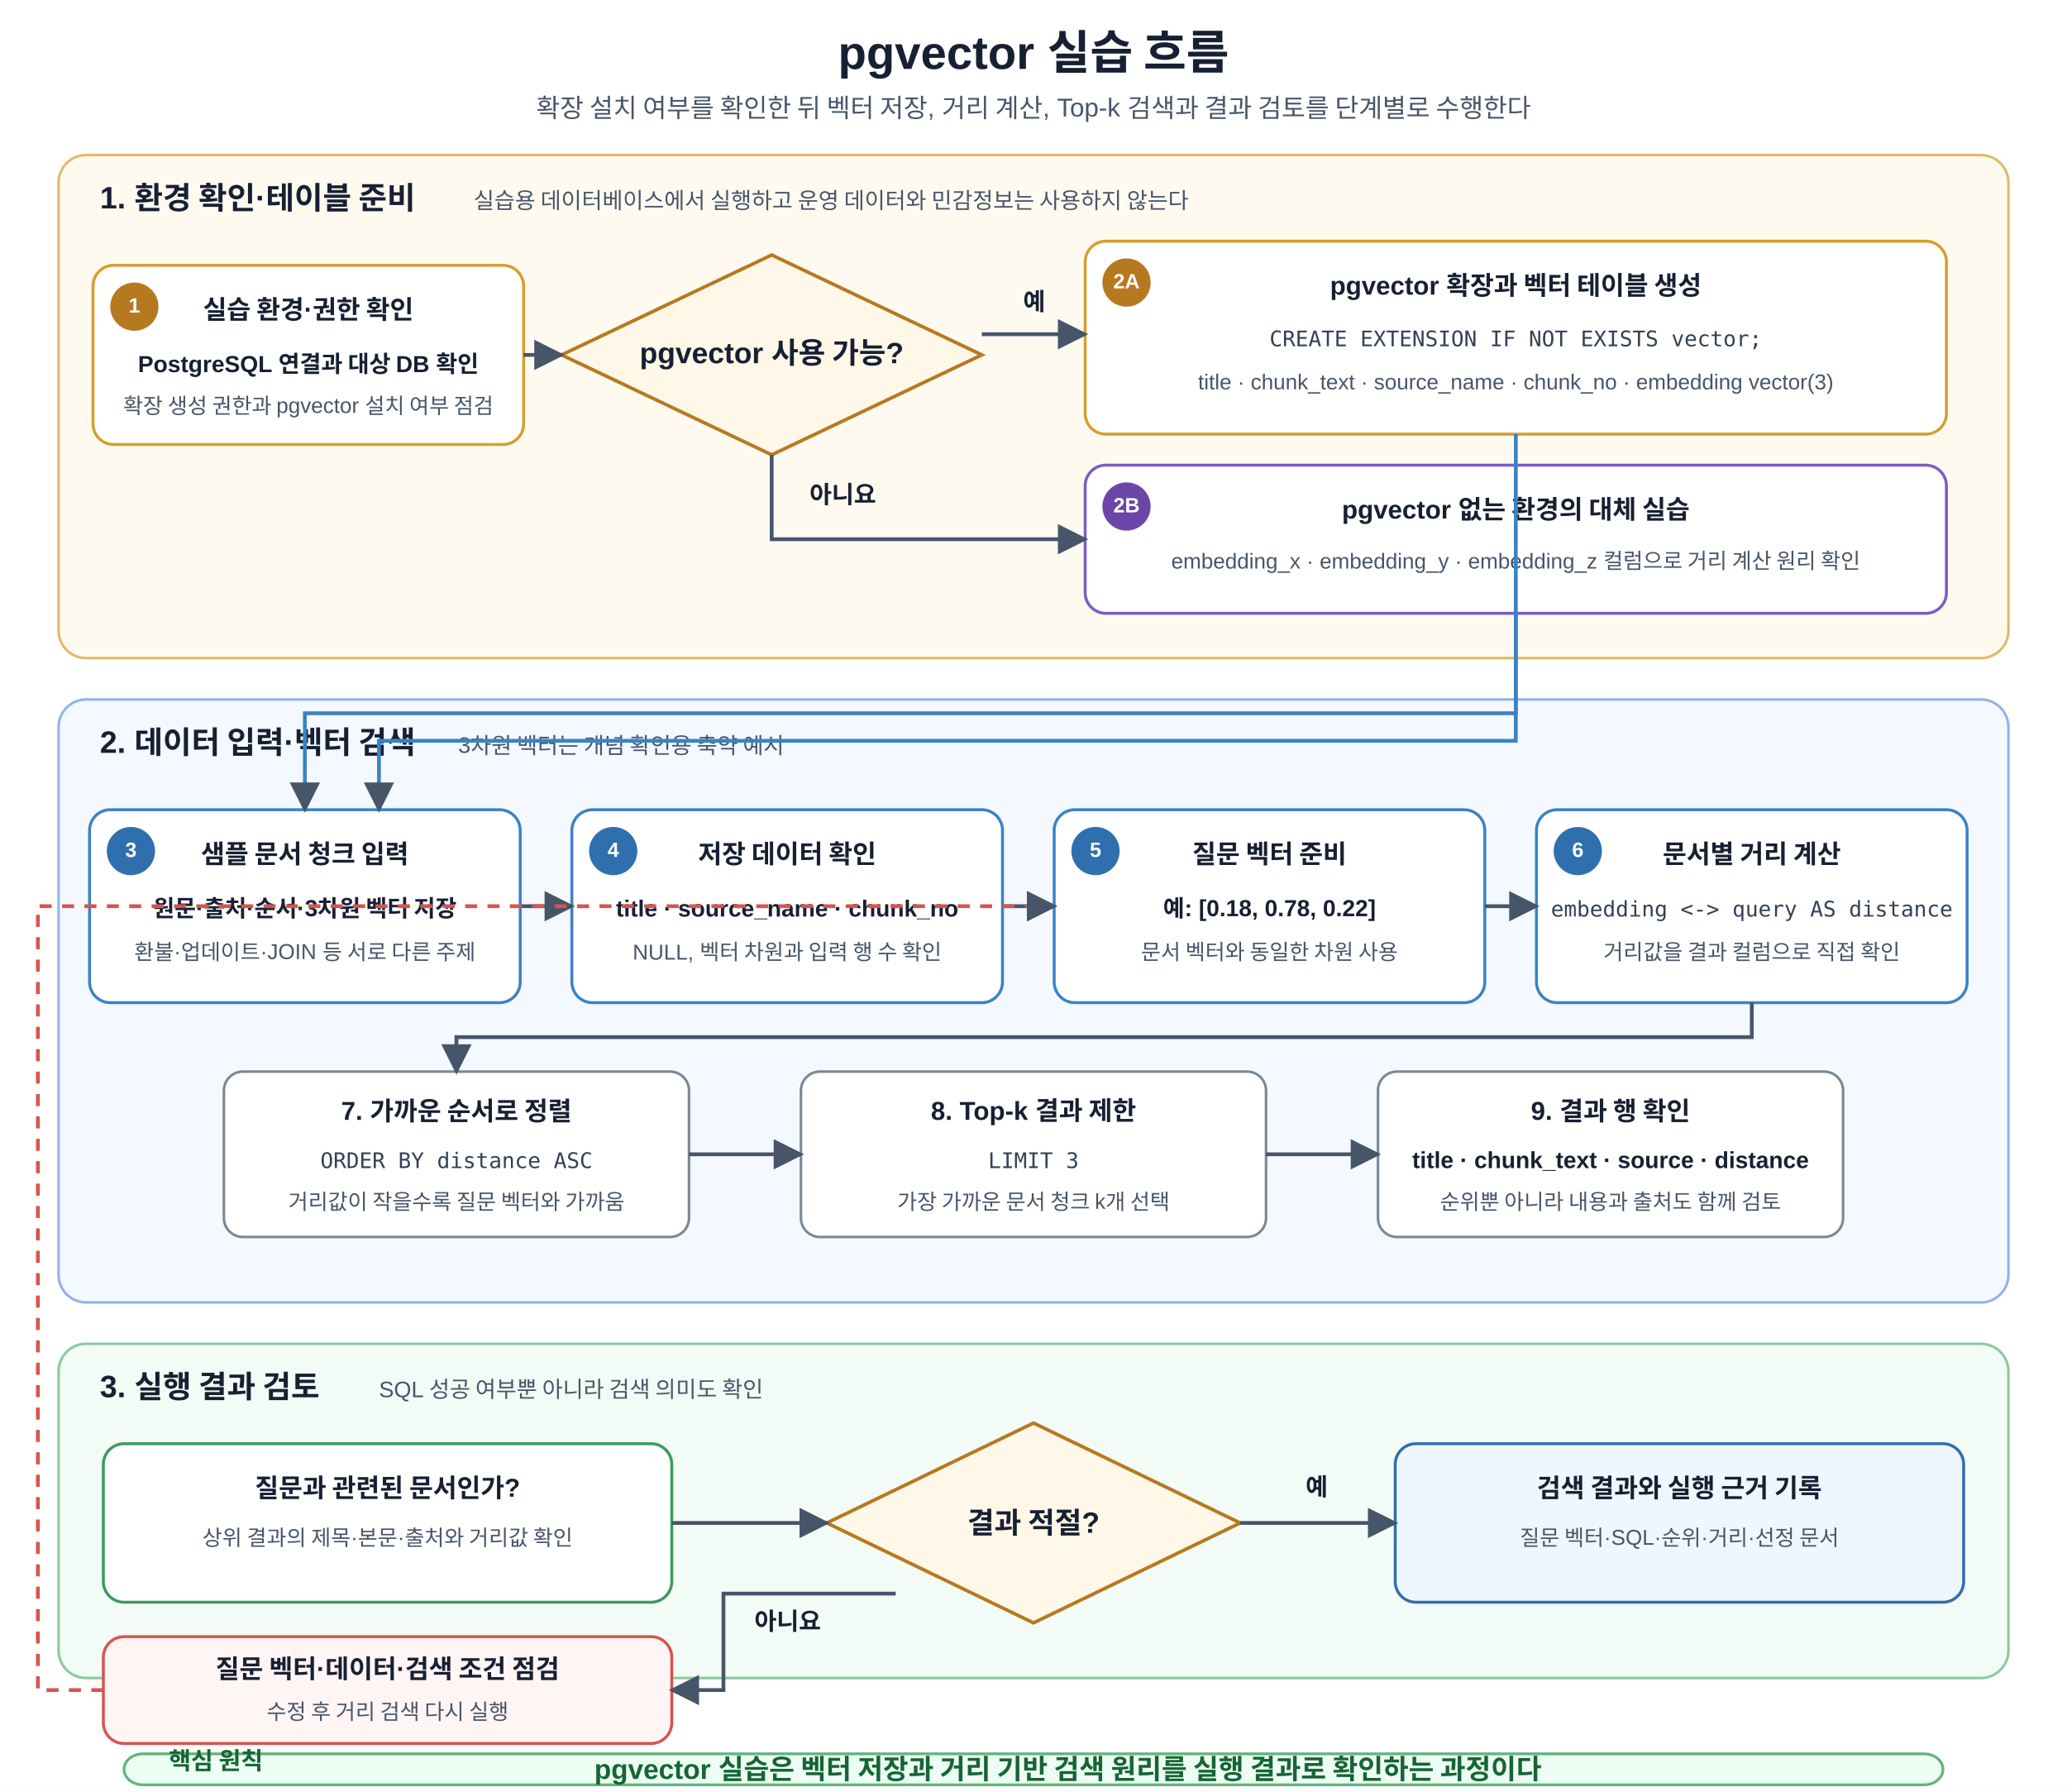
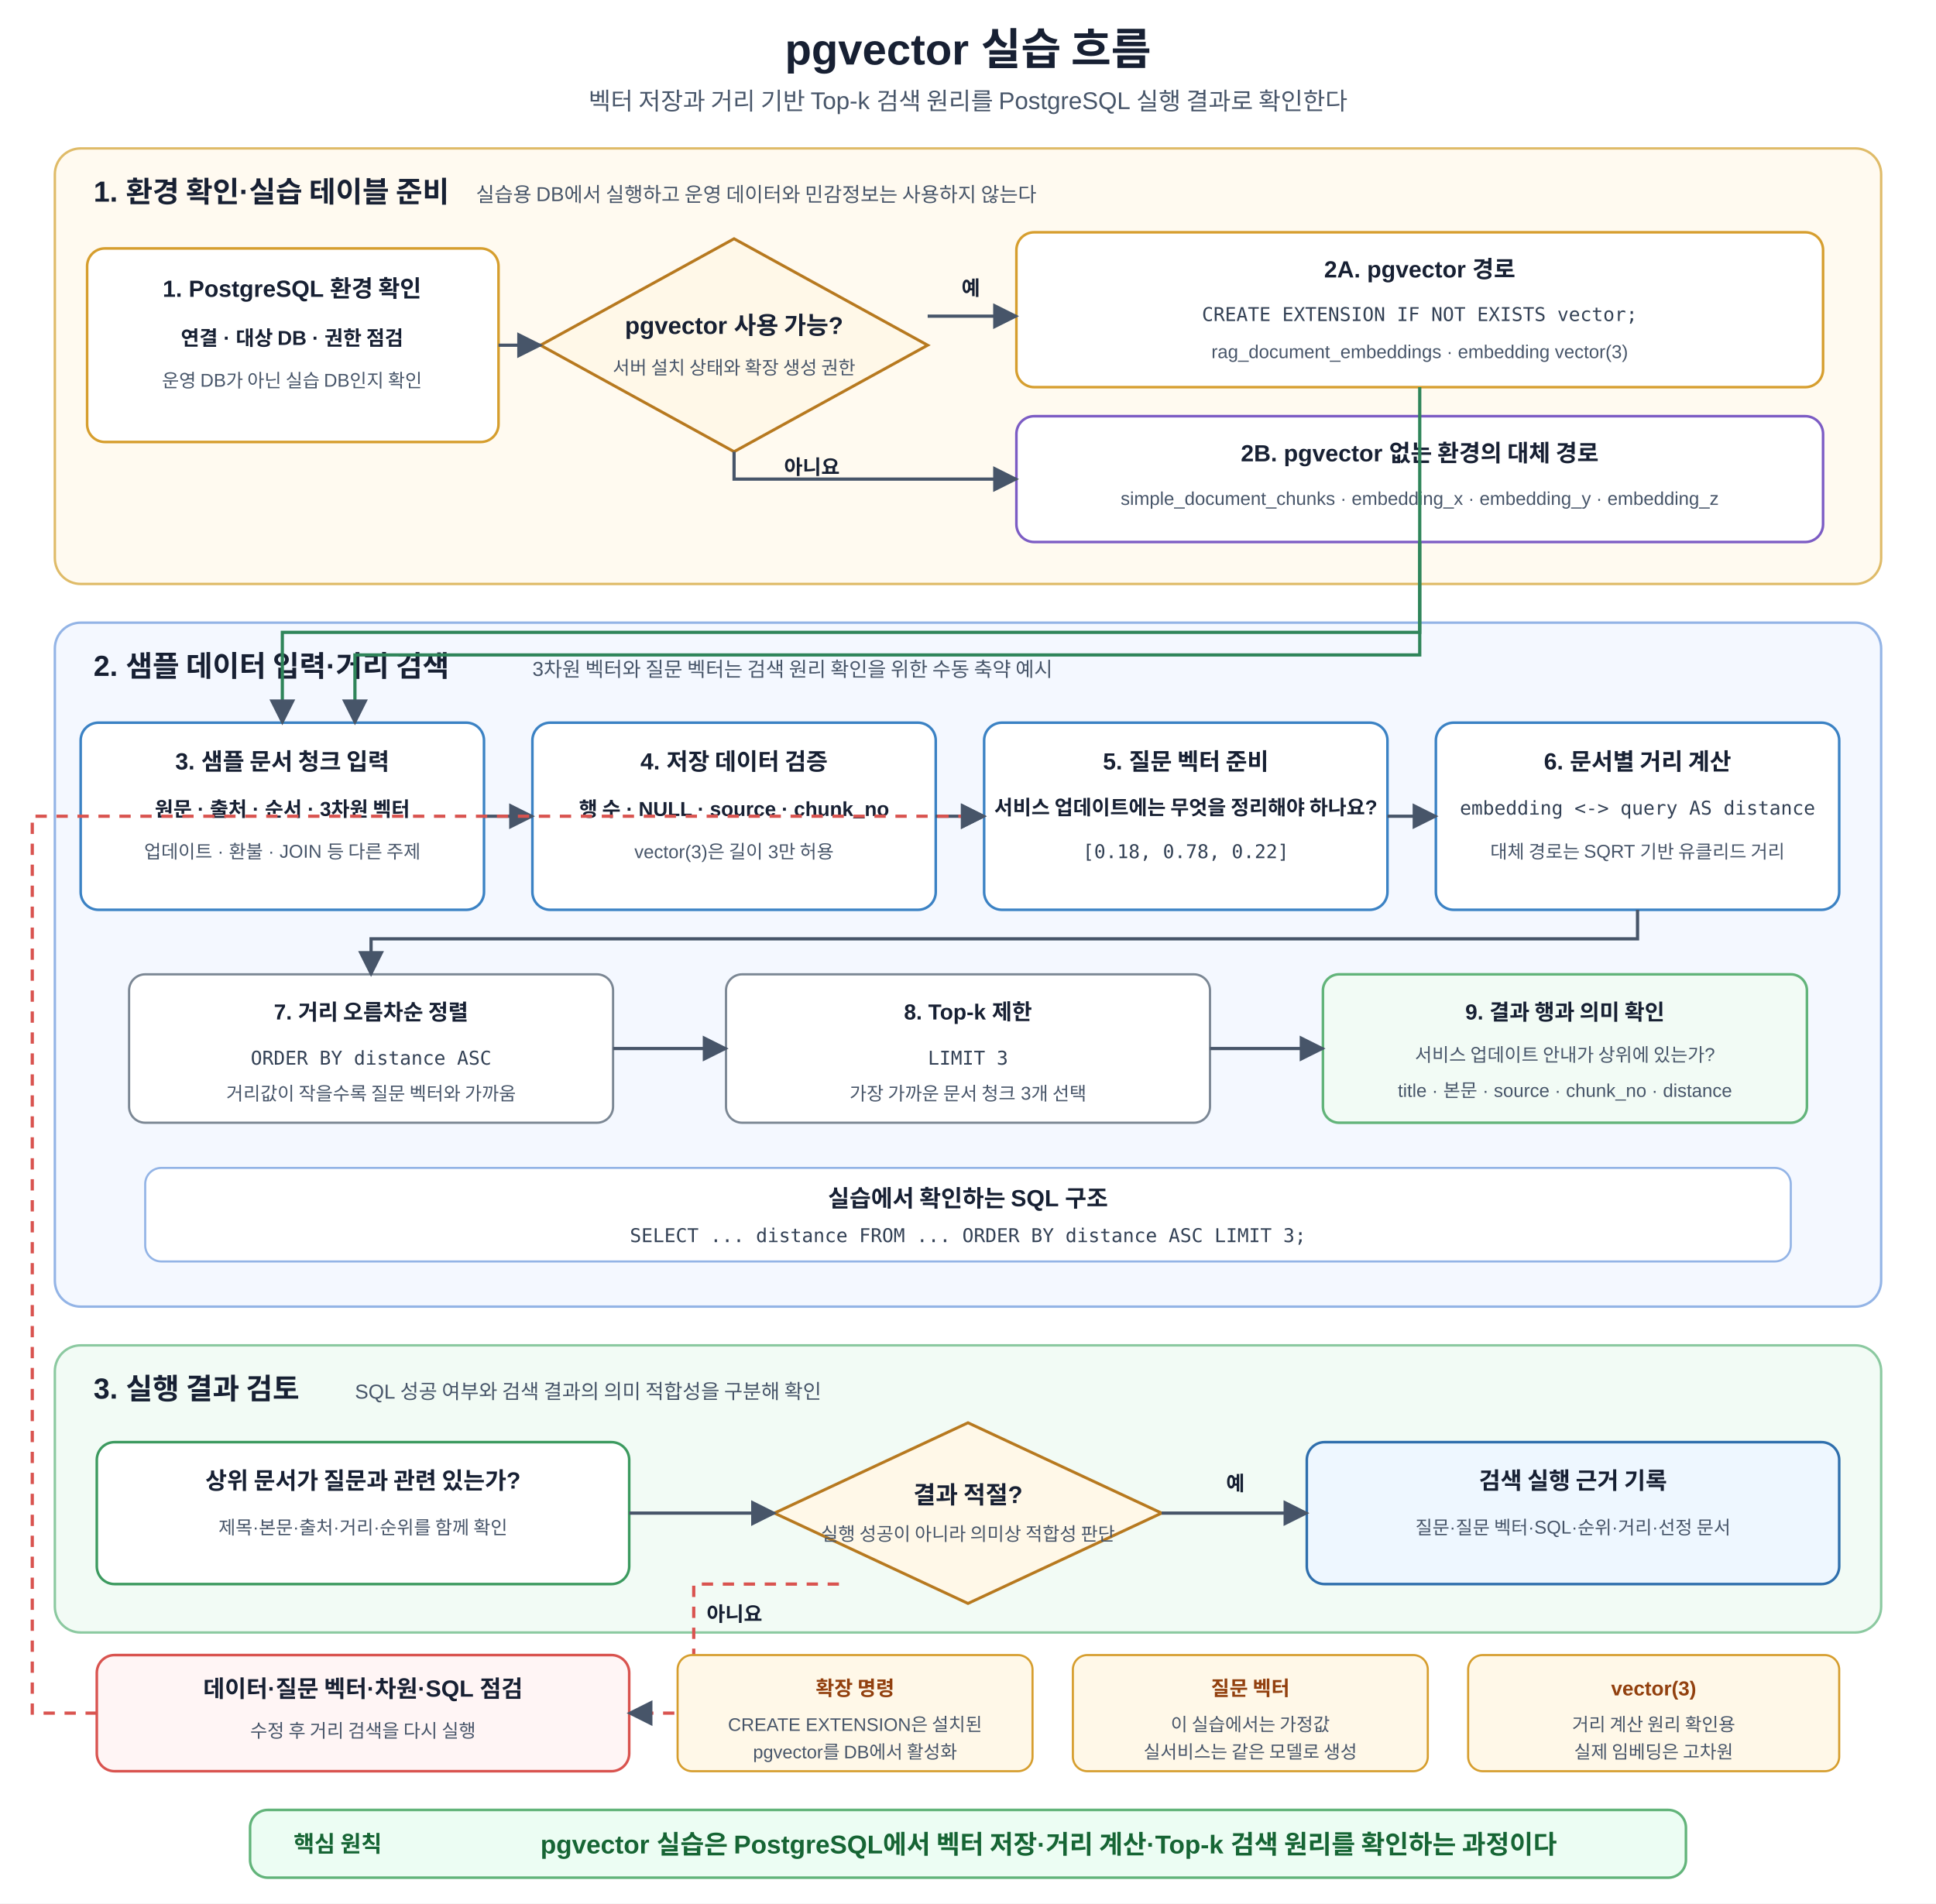
- <svg xmlns="http://www.w3.org/2000/svg" width="1200" height="1040" viewBox="0 0 1200 1040" role="img" aria-labelledby="title desc">
+ <svg xmlns="http://www.w3.org/2000/svg" width="1200" height="1180" viewBox="0 0 1200 1180" role="img" aria-labelledby="title desc">
  <defs>
    <marker id="arrow" viewBox="0 0 10 10" refX="9" refY="5" markerWidth="8" markerHeight="8" orient="auto">
-       <path d="M 0 0 L 10 5 L 0 10 z" fill="#475569" />
+       <path d="M0 0L10 5L0 10Z" fill="#475569" />
    </marker>
    <style>
      text{font-family:Malgun Gothic,Apple SD Gothic Neo,Noto Sans KR,Arial,sans-serif;fill:#172033}
-       .title{font-size:27px;font-weight:700;text-anchor:middle}
-       .subtitle{font-size:15px;text-anchor:middle;fill:#475569}
-       .group{stroke-width:1.5;rx:16}
-       .setup-group{fill:#fffaf0;stroke:#dfbb68}
-       .search-group{fill:#f4f8ff;stroke:#93b4e6}
-       .review-group{fill:#f2fbf5;stroke:#8bc9a0}
-       .group-title{font-size:18px;font-weight:700}
-       .group-sub{font-size:13px;fill:#475569}
-       .stage{fill:#fff;stroke-width:1.7;rx:12}
-       .setup-stage{stroke:#d69e2e}.search-stage{stroke:#3b82c4}.review-stage{stroke:#3c9a5f}.fallback-stage{stroke:#7c5cc4}
-       .badge{font-size:12px;font-weight:700;fill:#fff;text-anchor:middle;dominant-baseline:middle}
-       .badge-setup{fill:#b7791f}.badge-search{fill:#2f6fad}.badge-review{fill:#2f855a}.badge-fallback{fill:#6b46a8}
-       .stage-title{font-size:15px;font-weight:700;text-anchor:middle}
-       .stage-main{font-size:13.5px;font-weight:600;text-anchor:middle}
-       .stage-sub{font-size:12.5px;text-anchor:middle;fill:#475569}
-       .code{font-family:Consolas,D2Coding,monospace;font-size:12.5px;text-anchor:middle;fill:#334155}
-       .arrow{stroke:#475569;stroke-width:2.2;fill:none;marker-end:url(#arrow)}
-       .data-arrow{stroke:#3b82c4;stroke-width:2.2;fill:none;marker-end:url(#arrow)}
-       .feedback{stroke:#d9534f;stroke-width:2.2;fill:none;stroke-dasharray:7 6;marker-end:url(#arrow)}
-       .decision{fill:#fff8e8;stroke:#b7791f;stroke-width:2}
-       .decision-text{font-size:17px;font-weight:700;text-anchor:middle;dominant-baseline:middle}
-       .branch-label{font-size:14px;font-weight:700}
-       .result-card{fill:#fff;stroke:#7b8794;stroke-width:1.5;rx:11}
-       .result-title{font-size:15px;font-weight:700;text-anchor:middle}
-       .result-sub{font-size:12.5px;text-anchor:middle;fill:#475569}
-       .note{fill:#fff8e8;stroke:#d69e2e;stroke-width:1.5;rx:11}
-       .note-title{font-size:14px;font-weight:700;fill:#92400e}
-       .note-text{font-size:13px;fill:#475569}
-       .final{fill:#eef7ff;stroke:#2f6fad;stroke-width:1.7;rx:12}
-       .adjust{fill:#fff5f5;stroke:#d9534f;stroke-width:1.7;rx:12}
-       .principle{fill:#ecfdf3;stroke:#62b47a;stroke-width:1.6;rx:11}
-       .principle-label{font-size:14px;font-weight:700;fill:#166534}
-       .principle-text{font-size:16px;font-weight:700;text-anchor:middle;dominant-baseline:middle;fill:#166534}
+       .title{font-size:27px;font-weight:700;text-anchor:middle}.subtitle{font-size:15px;text-anchor:middle;fill:#475569}
+       .group{stroke-width:1.5;rx:16}.setupGroup{fill:#fffaf0;stroke:#dfbb68}.searchGroup{fill:#f4f8ff;stroke:#93b4e6}.reviewGroup{fill:#f2fbf5;stroke:#8bc9a0}
+       .groupTitle{font-size:18px;font-weight:700}.groupSub{font-size:12.5px;fill:#475569}
+       .stage{fill:#fff;stroke-width:1.6;rx:11}.setup{stroke:#d69e2e}.fallback{stroke:#7c5cc4}.search{stroke:#3b82c4}.review{stroke:#3c9a5f}.warn{stroke:#d9534f}
+       .stageTitle{font-size:14.5px;font-weight:700;text-anchor:middle}.stageMain{font-size:12.5px;font-weight:600;text-anchor:middle}.stageSub{font-size:11.5px;text-anchor:middle;fill:#475569}.code{font-family:Consolas,D2Coding,monospace;font-size:11.8px;text-anchor:middle;fill:#334155}
+       .flow{stroke:#475569;stroke-width:2;fill:none;marker-end:url(#arrow)}.dataFlow{stroke:#2f855a;stroke-width:2;fill:none;marker-end:url(#arrow)}.feedback{stroke:#d9534f;stroke-width:2;fill:none;stroke-dasharray:7 6;marker-end:url(#arrow)}
+       .decision{fill:#fff8e8;stroke:#b7791f;stroke-width:1.8}.decisionTitle{font-size:15px;font-weight:700;text-anchor:middle}.decisionSub{font-size:11.5px;text-anchor:middle;fill:#475569}.branch{font-size:12.5px;font-weight:700}
+       .result{fill:#fff;stroke:#7b8794;stroke-width:1.4;rx:10}.resultHit{fill:#f2fbf5;stroke:#62b47a;stroke-width:1.6;rx:10}.resultTitle{font-size:13.5px;font-weight:700;text-anchor:middle}.resultText{font-size:11.5px;text-anchor:middle;fill:#475569}
+       .note{fill:#fff8e8;stroke:#d69e2e;stroke-width:1.3;rx:9}.noteTitle{font-size:12.5px;font-weight:700;text-anchor:middle;fill:#92400e}.noteText{font-size:11.3px;text-anchor:middle;fill:#475569}
+       .final{fill:#eef7ff;stroke:#2f6fad;stroke-width:1.6;rx:11}.adjust{fill:#fff5f5;stroke:#d9534f;stroke-width:1.6;rx:11}
+       .core{fill:#ecfdf3;stroke:#62b47a;stroke-width:1.6;rx:11}.coreLabel{font-size:14px;font-weight:700;fill:#166534}.coreText{font-size:16px;font-weight:700;text-anchor:middle;fill:#166534}
    </style>
  </defs>
-   <rect width="1200" height="1040" fill="#fff" />
+   <rect width="1200" height="1180" fill="#fff" />
  <text x="600" y="40" class="title">pgvector 실습 흐름</text>
-   <text x="600" y="68" class="subtitle">확장 설치 여부를 확인한 뒤 벡터 저장, 거리 계산, Top-k 검색과 결과 검토를 단계별로 수행한다</text>
-   <rect x="34" y="90" width="1132" height="292" class="group setup-group" />
-   <text x="58" y="121" class="group-title">1. 환경 확인·테이블 준비</text>
-   <text x="275" y="121" class="group-sub">실습용 데이터베이스에서 실행하고 운영 데이터와 민감정보는 사용하지 않는다</text>
-   <rect x="54" y="154" width="250" height="104" class="stage setup-stage" />
-   <circle cx="78" cy="178" r="14" class="badge-setup" />
-   <text x="78" y="178" class="badge">1</text>
-   <text x="179" y="185" class="stage-title">실습 환경·권한 확인</text>
-   <text x="179" y="216" class="stage-main">PostgreSQL 연결과 대상 DB 확인</text>
-   <text x="179" y="240" class="stage-sub">확장 생성 권한과 pgvector 설치 여부 점검</text>
-   <polygon points="448,148 570,206 448,264 326,206" class="decision" />
-   <text x="448" y="206" class="decision-text">pgvector 사용 가능?</text>
-   <rect x="630" y="140" width="500" height="112" class="stage setup-stage" />
-   <circle cx="654" cy="164" r="14" class="badge-setup" />
-   <text x="654" y="164" class="badge">2A</text>
-   <text x="880" y="171" class="stage-title">pgvector 확장과 벡터 테이블 생성</text>
-   <text x="880" y="201" class="code">CREATE EXTENSION IF NOT EXISTS vector;</text>
-   <text x="880" y="226" class="stage-sub">title · chunk_text · source_name · chunk_no · embedding vector(3)</text>
-   <rect x="630" y="270" width="500" height="86" class="stage fallback-stage" />
-   <circle cx="654" cy="294" r="14" class="badge-fallback" />
-   <text x="654" y="294" class="badge">2B</text>
-   <text x="880" y="301" class="stage-title">pgvector 없는 환경의 대체 실습</text>
-   <text x="880" y="330" class="stage-sub">embedding_x · embedding_y · embedding_z 컬럼으로 거리 계산 원리 확인</text>
-   <path d="M 304 206 H 326" class="arrow" />
-   <path d="M 570 194 H 630" class="arrow" />
-   <text x="594" y="180" class="branch-label">예</text>
-   <path d="M 448 264 V 313 H 630" class="arrow" />
-   <text x="470" y="292" class="branch-label">아니요</text>
-   <rect x="34" y="406" width="1132" height="350" class="group search-group" />
-   <text x="58" y="437" class="group-title">2. 데이터 입력·벡터 검색</text>
-   <text x="266" y="437" class="group-sub">3차원 벡터는 개념 확인용 축약 예시</text>
-   <rect x="52" y="470" width="250" height="112" class="stage search-stage" />
-   <circle cx="76" cy="494" r="14" class="badge-search" />
-   <text x="76" y="494" class="badge">3</text>
-   <text x="177" y="501" class="stage-title">샘플 문서 청크 입력</text>
-   <text x="177" y="532" class="stage-main">원문·출처·순서·3차원 벡터 저장</text>
-   <text x="177" y="557" class="stage-sub">환불·업데이트·JOIN 등 서로 다른 주제</text>
-   <rect x="332" y="470" width="250" height="112" class="stage search-stage" />
-   <circle cx="356" cy="494" r="14" class="badge-search" />
-   <text x="356" y="494" class="badge">4</text>
-   <text x="457" y="501" class="stage-title">저장 데이터 확인</text>
-   <text x="457" y="532" class="stage-main">title · source_name · chunk_no</text>
-   <text x="457" y="557" class="stage-sub">NULL, 벡터 차원과 입력 행 수 확인</text>
-   <rect x="612" y="470" width="250" height="112" class="stage search-stage" />
-   <circle cx="636" cy="494" r="14" class="badge-search" />
-   <text x="636" y="494" class="badge">5</text>
-   <text x="737" y="501" class="stage-title">질문 벡터 준비</text>
-   <text x="737" y="532" class="stage-main">예: [0.18, 0.78, 0.22]</text>
-   <text x="737" y="557" class="stage-sub">문서 벡터와 동일한 차원 사용</text>
-   <rect x="892" y="470" width="250" height="112" class="stage search-stage" />
-   <circle cx="916" cy="494" r="14" class="badge-search" />
-   <text x="916" y="494" class="badge">6</text>
-   <text x="1017" y="501" class="stage-title">문서별 거리 계산</text>
-   <text x="1017" y="532" class="code">embedding &lt;-&gt; query AS distance</text>
-   <text x="1017" y="557" class="stage-sub">거리값을 결과 컬럼으로 직접 확인</text>
-   <path d="M 302 526 H 332" class="arrow" />
-   <path d="M 582 526 H 612" class="arrow" />
-   <path d="M 862 526 H 892" class="arrow" />
-   <path d="M 880 252 V 414 H 177 V 470" class="data-arrow" />
-   <path d="M 880 356 V 430 H 220 V 470" class="data-arrow" />
-   <rect x="130" y="622" width="270" height="96" class="result-card" />
-   <text x="265" y="650" class="result-title">7. 가까운 순서로 정렬</text>
-   <text x="265" y="678" class="code">ORDER BY distance ASC</text>
-   <text x="265" y="702" class="result-sub">거리값이 작을수록 질문 벡터와 가까움</text>
-   <rect x="465" y="622" width="270" height="96" class="result-card" />
-   <text x="600" y="650" class="result-title">8. Top-k 결과 제한</text>
-   <text x="600" y="678" class="code">LIMIT 3</text>
-   <text x="600" y="702" class="result-sub">가장 가까운 문서 청크 k개 선택</text>
-   <rect x="800" y="622" width="270" height="96" class="result-card" />
-   <text x="935" y="650" class="result-title">9. 결과 행 확인</text>
-   <text x="935" y="678" class="stage-main">title · chunk_text · source · distance</text>
-   <text x="935" y="702" class="result-sub">순위뿐 아니라 내용과 출처도 함께 검토</text>
-   <path d="M 1017 582 V 602 H 265 V 622" class="arrow" />
-   <path d="M 400 670 H 465" class="arrow" />
-   <path d="M 735 670 H 800" class="arrow" />
-   <rect x="34" y="780" width="1132" height="194" class="group review-group" />
-   <text x="58" y="811" class="group-title">3. 실행 결과 검토</text>
-   <text x="220" y="811" class="group-sub">SQL 성공 여부뿐 아니라 검색 의미도 확인</text>
-   <rect x="60" y="838" width="330" height="92" class="stage review-stage" />
-   <text x="225" y="869" class="stage-title">질문과 관련된 문서인가?</text>
-   <text x="225" y="897" class="stage-sub">상위 결과의 제목·본문·출처와 거리값 확인</text>
-   <polygon points="600,826 720,884 600,942 480,884" class="decision" />
-   <text x="600" y="884" class="decision-text">결과 적절?</text>
-   <rect x="810" y="838" width="330" height="92" class="final" />
-   <text x="975" y="869" class="stage-title">검색 결과와 실행 근거 기록</text>
-   <text x="975" y="897" class="stage-sub">질문 벡터·SQL·순위·거리·선정 문서</text>
-   <rect x="60" y="950" width="330" height="62" class="adjust" />
-   <text x="225" y="974" class="stage-title">질문 벡터·데이터·검색 조건 점검</text>
-   <text x="225" y="998" class="stage-sub">수정 후 거리 검색 다시 실행</text>
-   <path d="M 390 884 H 480" class="arrow" />
-   <path d="M 720 884 H 810" class="arrow" />
-   <text x="758" y="868" class="branch-label">예</text>
-   <path d="M 520 925 H 420 V 981 H 390" class="arrow" />
-   <text x="438" y="946" class="branch-label">아니요</text>
-   <path d="M 60 981 H 22 V 526 H 612" class="feedback" />
-   <rect x="72" y="1018" width="1056" height="18" class="principle" />
-   <text x="98" y="1027" class="principle-label">핵심 원칙</text>
-   <text x="620" y="1028" class="principle-text">pgvector 실습은 벡터 저장과 거리 기반 검색 원리를 실행 결과로 확인하는 과정이다</text>
+   <text x="600" y="68" class="subtitle">벡터 저장과 거리 기반 Top-k 검색 원리를 PostgreSQL 실행 결과로 확인한다</text>
+   <rect x="34" y="92" width="1132" height="270" class="group setupGroup" />
+   <text x="58" y="125" class="groupTitle">1. 환경 확인·실습 테이블 준비</text>
+   <text x="295" y="125" class="groupSub">실습용 DB에서 실행하고 운영 데이터와 민감정보는 사용하지 않는다</text>
+   <rect x="54" y="154" width="255" height="120" class="stage setup" />
+   <text x="181" y="184" class="stageTitle">1. PostgreSQL 환경 확인</text>
+   <text x="181" y="214" class="stageMain">연결 · 대상 DB · 권한 점검</text>
+   <text x="181" y="240" class="stageSub">운영 DB가 아닌 실습 DB인지 확인</text>
+   <polygon points="455,148 575,214 455,280 335,214" class="decision" />
+   <text x="455" y="207" class="decisionTitle">pgvector 사용 가능?</text>
+   <text x="455" y="232" class="decisionSub">서버 설치 상태와 확장 생성 권한</text>
+   <path d="M309 214H335" class="flow" />
+   <rect x="630" y="144" width="500" height="96" class="stage setup" />
+   <text x="880" y="172" class="stageTitle">2A. pgvector 경로</text>
+   <text x="880" y="199" class="code">CREATE EXTENSION IF NOT EXISTS vector;</text>
+   <text x="880" y="222" class="stageSub">rag_document_embeddings · embedding vector(3)</text>
+   <path d="M575 196H630" class="flow" />
+   <text x="596" y="183" class="branch" fill="#166534">예</text>
+   <rect x="630" y="258" width="500" height="78" class="stage fallback" />
+   <text x="880" y="286" class="stageTitle">2B. pgvector 없는 환경의 대체 경로</text>
+   <text x="880" y="313" class="stageSub">simple_document_chunks · embedding_x · embedding_y · embedding_z</text>
+   <path d="M455 280V297H630" class="flow" />
+   <text x="486" y="294" class="branch" fill="#b42318">아니요</text>
+   <rect x="34" y="386" width="1132" height="424" class="group searchGroup" />
+   <text x="58" y="419" class="groupTitle">2. 샘플 데이터 입력·거리 검색</text>
+   <text x="330" y="419" class="groupSub">3차원 벡터와 질문 벡터는 검색 원리 확인을 위한 수동 축약 예시</text>
+   <rect x="50" y="448" width="250" height="116" class="stage search" />
+   <text x="175" y="477" class="stageTitle">3. 샘플 문서 청크 입력</text>
+   <text x="175" y="506" class="stageMain">원문 · 출처 · 순서 · 3차원 벡터</text>
+   <text x="175" y="532" class="stageSub">업데이트 · 환불 · JOIN 등 다른 주제</text>
+   <rect x="330" y="448" width="250" height="116" class="stage search" />
+   <text x="455" y="477" class="stageTitle">4. 저장 데이터 검증</text>
+   <text x="455" y="506" class="stageMain">행 수 · NULL · source · chunk_no</text>
+   <text x="455" y="532" class="stageSub">vector(3)은 길이 3만 허용</text>
+   <rect x="610" y="448" width="250" height="116" class="stage search" />
+   <text x="735" y="477" class="stageTitle">5. 질문 벡터 준비</text>
+   <text x="735" y="505" class="stageMain">서비스 업데이트에는 무엇을 정리해야 하나요?</text>
+   <text x="735" y="532" class="code">[0.18, 0.78, 0.22]</text>
+   <rect x="890" y="448" width="250" height="116" class="stage search" />
+   <text x="1015" y="477" class="stageTitle">6. 문서별 거리 계산</text>
+   <text x="1015" y="505" class="code">embedding &lt;-&gt; query AS distance</text>
+   <text x="1015" y="532" class="stageSub">대체 경로는 SQRT 기반 유클리드 거리</text>
+   <path d="M300 506H330" class="flow" />
+   <path d="M580 506H610" class="flow" />
+   <path d="M860 506H890" class="flow" />
+   <path d="M880 240V392H175V448" class="dataFlow" />
+   <path d="M880 336V406H220V448" class="dataFlow" />
+   <rect x="80" y="604" width="300" height="92" class="result" />
+   <text x="230" y="632" class="resultTitle">7. 거리 오름차순 정렬</text>
+   <text x="230" y="660" class="code">ORDER BY distance ASC</text>
+   <text x="230" y="682" class="resultText">거리값이 작을수록 질문 벡터와 가까움</text>
+   <rect x="450" y="604" width="300" height="92" class="result" />
+   <text x="600" y="632" class="resultTitle">8. Top-k 제한</text>
+   <text x="600" y="660" class="code">LIMIT 3</text>
+   <text x="600" y="682" class="resultText">가장 가까운 문서 청크 3개 선택</text>
+   <rect x="820" y="604" width="300" height="92" class="resultHit" />
+   <text x="970" y="632" class="resultTitle">9. 결과 행과 의미 확인</text>
+   <text x="970" y="658" class="resultText">서비스 업데이트 안내가 상위에 있는가?</text>
+   <text x="970" y="680" class="resultText">title · 본문 · source · chunk_no · distance</text>
+   <path d="M1015 564V582H230V604" class="flow" />
+   <path d="M380 650H450" class="flow" />
+   <path d="M750 650H820" class="flow" />
+   <rect x="90" y="724" width="1020" height="58" rx="10" fill="#fff" stroke="#93b4e6" stroke-width="1.3" />
+   <text x="600" y="748" class="stageTitle">실습에서 확인하는 SQL 구조</text>
+   <text x="600" y="770" class="code">SELECT ... distance FROM ... ORDER BY distance ASC LIMIT 3;</text>
+   <rect x="34" y="834" width="1132" height="178" class="group reviewGroup" />
+   <text x="58" y="867" class="groupTitle">3. 실행 결과 검토</text>
+   <text x="220" y="867" class="groupSub">SQL 성공 여부와 검색 결과의 의미 적합성을 구분해 확인</text>
+   <rect x="60" y="894" width="330" height="88" class="stage review" />
+   <text x="225" y="923" class="stageTitle">상위 문서가 질문과 관련 있는가?</text>
+   <text x="225" y="951" class="stageSub">제목·본문·출처·거리·순위를 함께 확인</text>
+   <polygon points="600,882 720,938 600,994 480,938" class="decision" />
+   <text x="600" y="932" class="decisionTitle">결과 적절?</text>
+   <text x="600" y="955" class="decisionSub">실행 성공이 아니라 의미상 적합성 판단</text>
+   <path d="M390 938H480" class="flow" />
+   <rect x="810" y="894" width="330" height="88" class="final" />
+   <text x="975" y="923" class="stageTitle">검색 실행 근거 기록</text>
+   <text x="975" y="951" class="stageSub">질문·질문 벡터·SQL·순위·거리·선정 문서</text>
+   <path d="M720 938H810" class="flow" />
+   <text x="760" y="924" class="branch" fill="#166534">예</text>
+   <rect x="60" y="1026" width="330" height="72" class="adjust" />
+   <text x="225" y="1052" class="stageTitle">데이터·질문 벡터·차원·SQL 점검</text>
+   <text x="225" y="1077" class="stageSub">수정 후 거리 검색을 다시 실행</text>
+   <path d="M520 982H430V1062H390" class="feedback" />
+   <text x="438" y="1005" class="branch" fill="#b42318">아니요</text>
+   <path d="M60 1062H20V506H610" class="feedback" />
+   <rect x="420" y="1026" width="220" height="72" class="note" />
+   <text x="530" y="1051" class="noteTitle">확장 명령</text>
+   <text x="530" y="1073" class="noteText">CREATE EXTENSION은 설치된</text>
+   <text x="530" y="1090" class="noteText">pgvector를 DB에서 활성화</text>
+   <rect x="665" y="1026" width="220" height="72" class="note" />
+   <text x="775" y="1051" class="noteTitle">질문 벡터</text>
+   <text x="775" y="1073" class="noteText">이 실습에서는 가정값</text>
+   <text x="775" y="1090" class="noteText">실서비스는 같은 모델로 생성</text>
+   <rect x="910" y="1026" width="230" height="72" class="note" />
+   <text x="1025" y="1051" class="noteTitle">vector(3)</text>
+   <text x="1025" y="1073" class="noteText">거리 계산 원리 확인용</text>
+   <text x="1025" y="1090" class="noteText">실제 임베딩은 고차원</text>
+   <rect x="155" y="1122" width="890" height="42" class="core" />
+   <text x="182" y="1148" class="coreLabel">핵심 원칙</text>
+   <text x="650" y="1149" class="coreText">pgvector 실습은 PostgreSQL에서 벡터 저장·거리 계산·Top-k 검색 원리를 확인하는 과정이다</text>
</svg>
